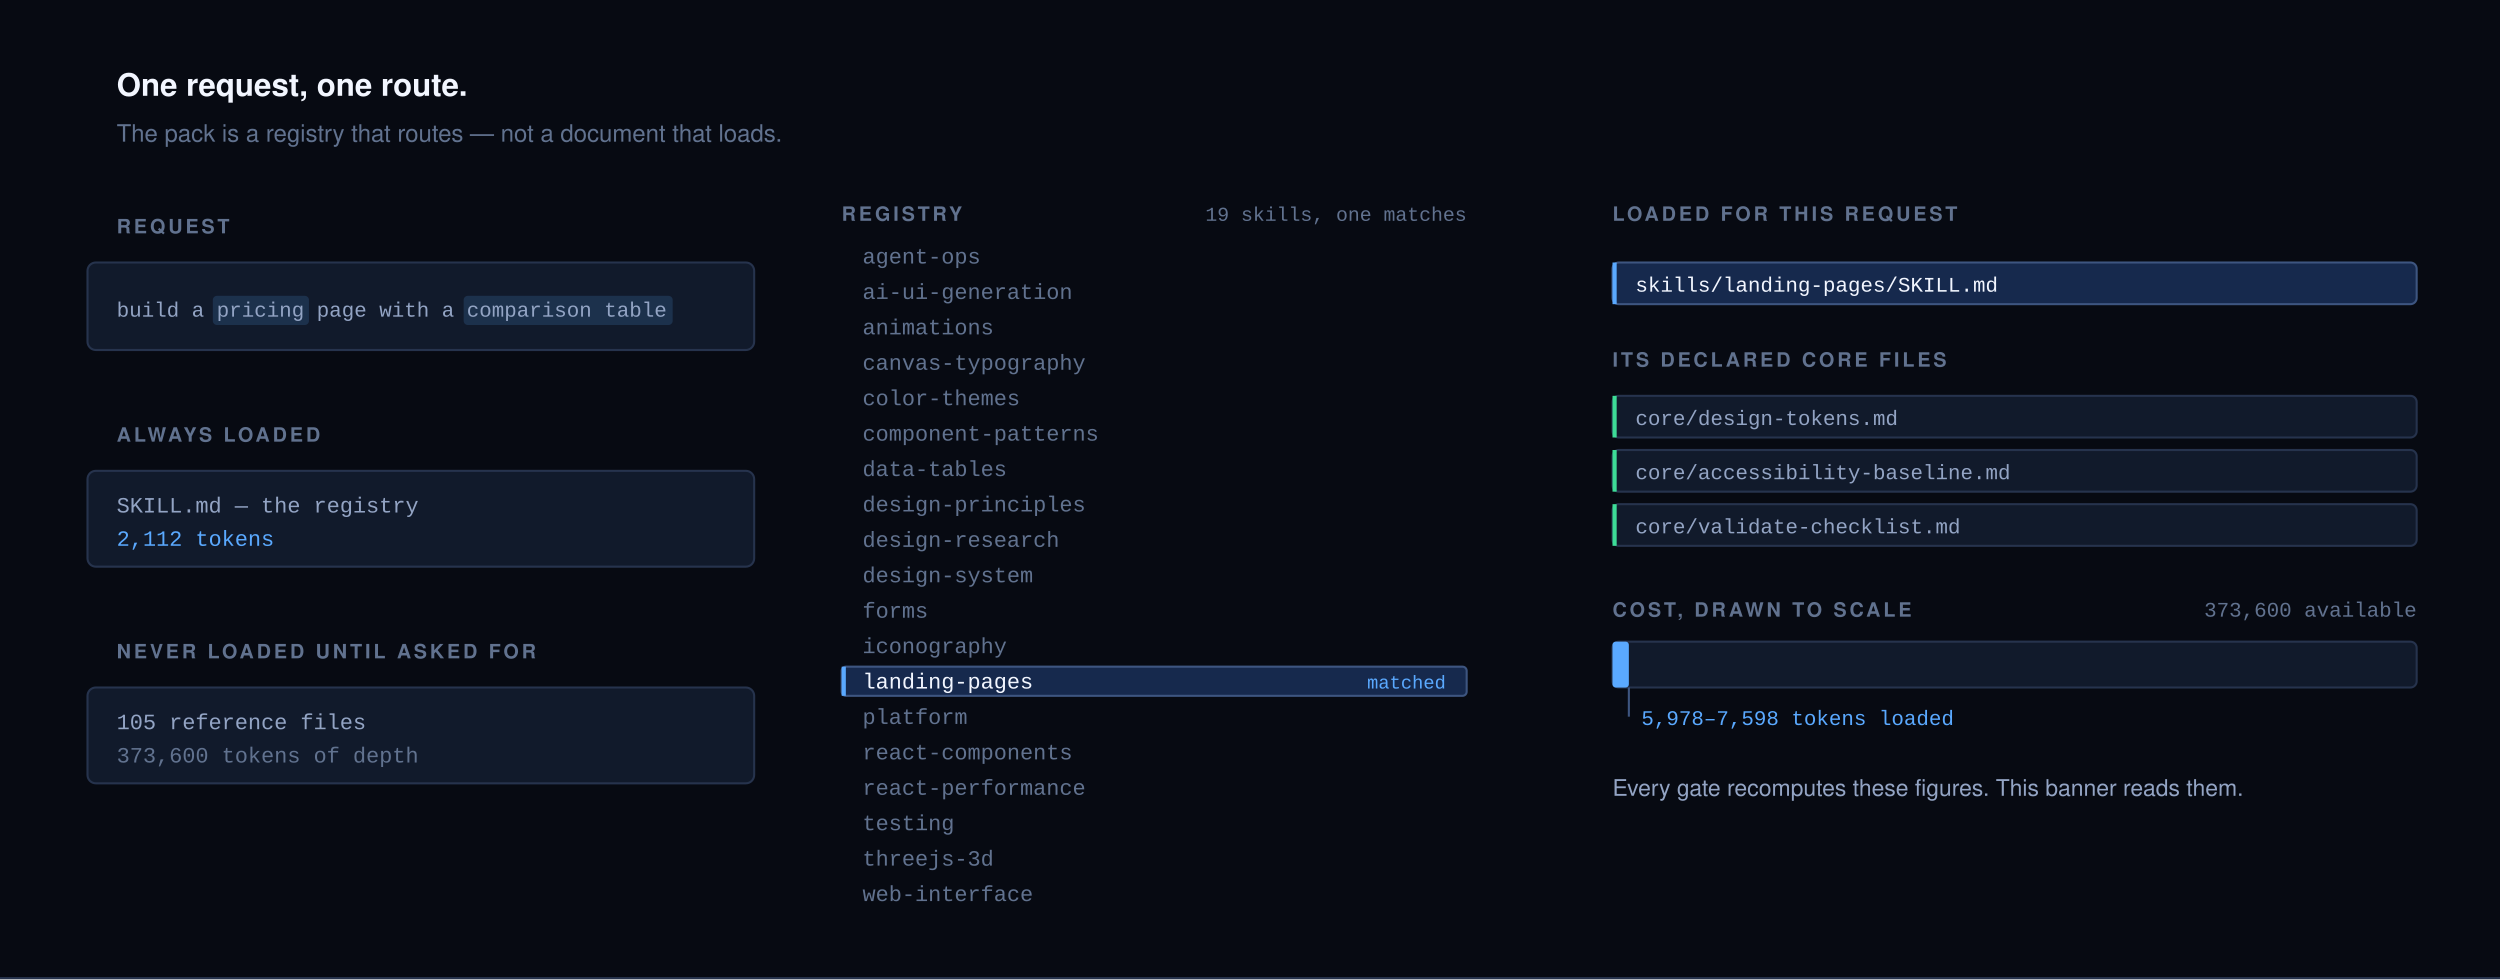
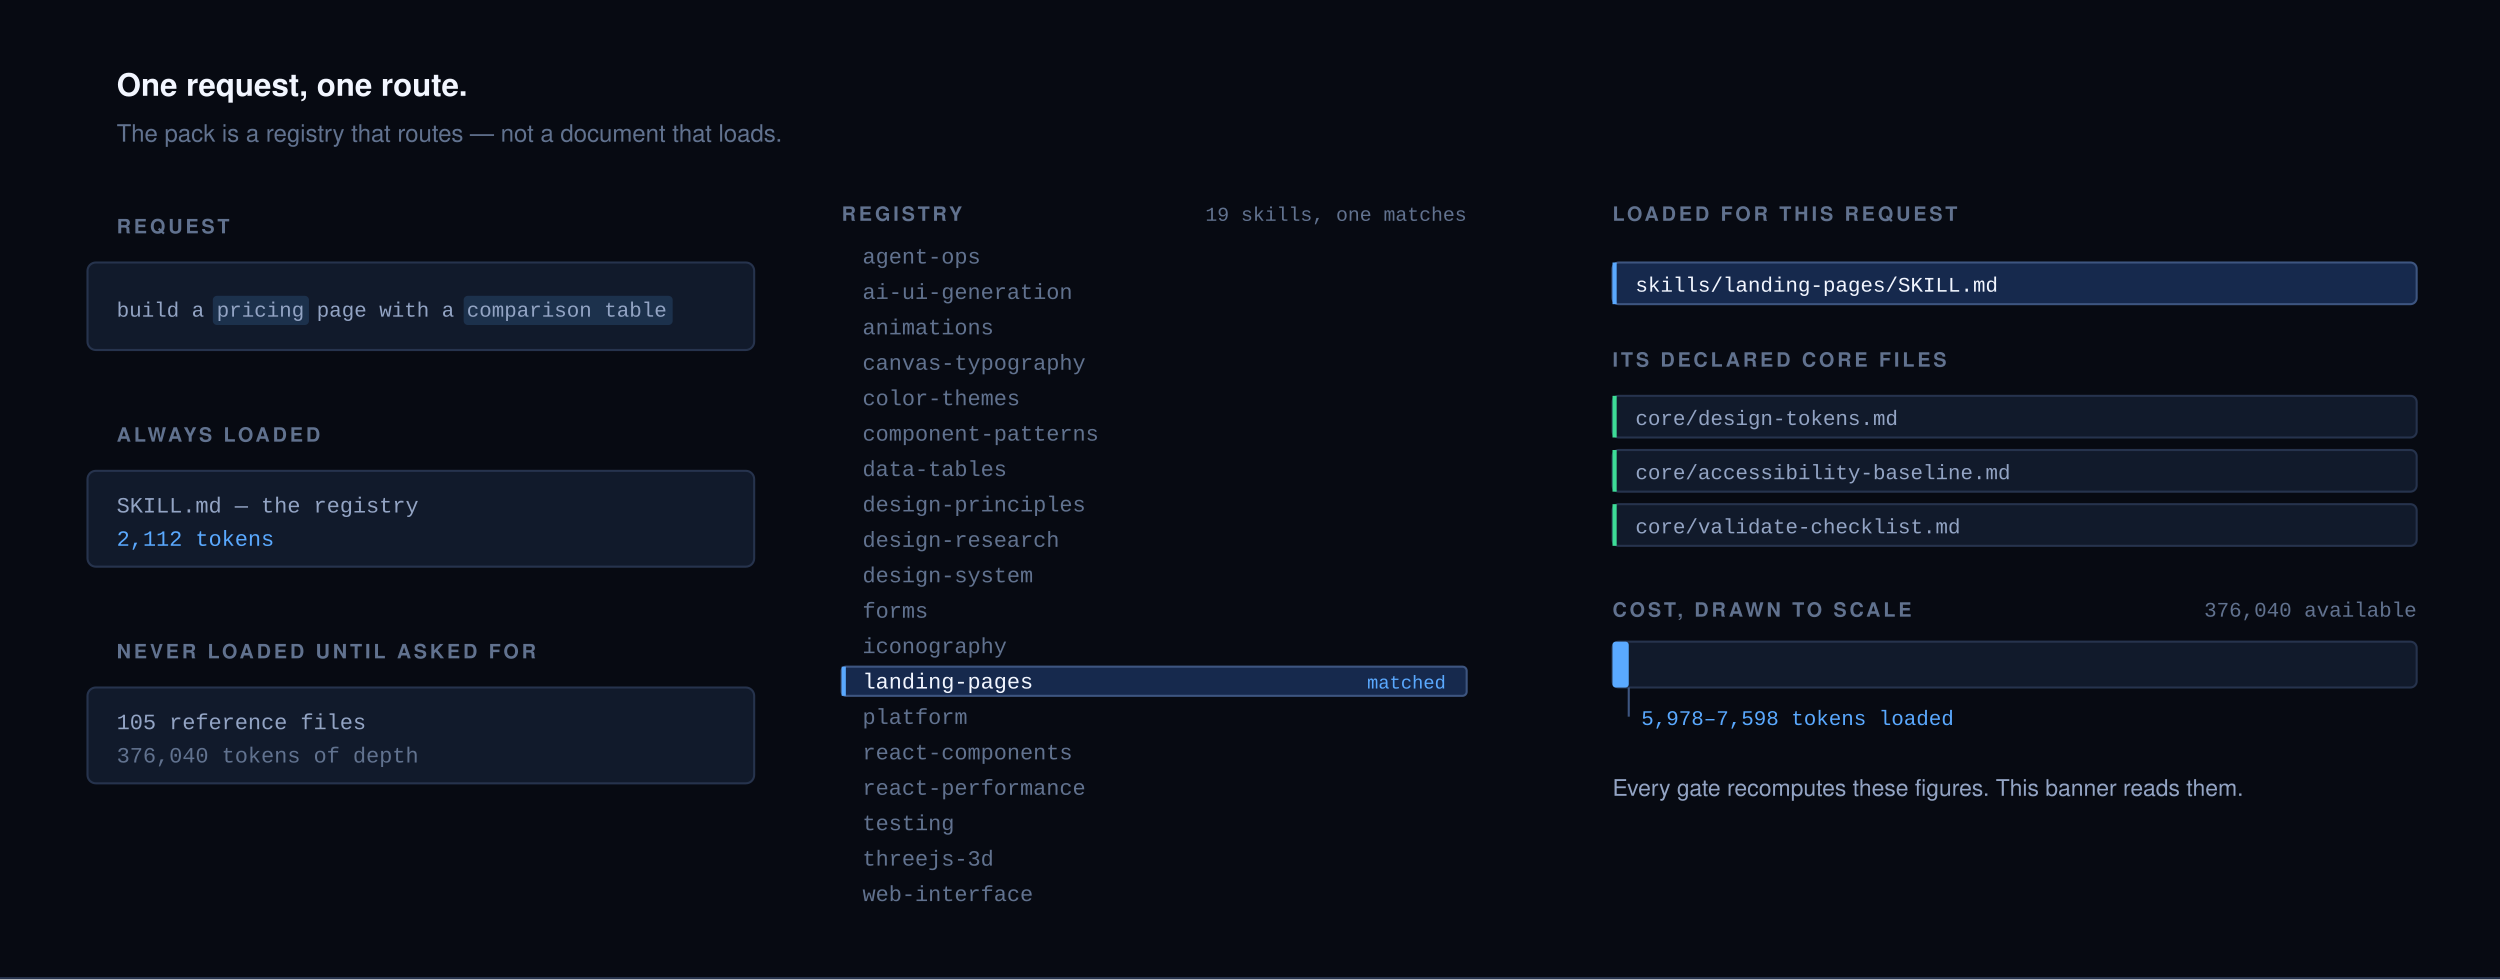
- <svg xmlns="http://www.w3.org/2000/svg" viewBox="0 0 1200 470" width="1200" height="470" role="img" aria-label="How the pack routes one request: a prompt asking for a pricing page with a comparison table is matched against a registry of 19 skills, exactly one of them — landing-pages — is selected, its three core dependency files attach, and a cost meter shows 5,978 to 7,598 tokens loaded against 373,600 tokens of available depth, drawn to scale.">
+ <svg xmlns="http://www.w3.org/2000/svg" viewBox="0 0 1200 470" width="1200" height="470" role="img" aria-label="How the pack routes one request: a prompt asking for a pricing page with a comparison table is matched against a registry of 19 skills, exactly one of them — landing-pages — is selected, its three core dependency files attach, and a cost meter shows 5,978 to 7,598 tokens loaded against 376,040 tokens of available depth, drawn to scale.">
  <style>
@keyframes rf0{0%,14.6%{opacity:0}16%{opacity:1}18.6%,100%{opacity:0}}
@keyframes rf1{0%,15.6%{opacity:0}17%{opacity:1}19.6%,100%{opacity:0}}
@keyframes rf2{0%,16.6%{opacity:0}18%{opacity:1}20.6%,100%{opacity:0}}
@keyframes rf3{0%,17.6%{opacity:0}19%{opacity:1}21.6%,100%{opacity:0}}
@keyframes rf4{0%,18.6%{opacity:0}20%{opacity:1}22.6%,100%{opacity:0}}
@keyframes rf5{0%,19.6%{opacity:0}21%{opacity:1}23.6%,100%{opacity:0}}
@keyframes rf6{0%,20.6%{opacity:0}22%{opacity:1}24.6%,100%{opacity:0}}
@keyframes rf7{0%,21.6%{opacity:0}23%{opacity:1}25.6%,100%{opacity:0}}
@keyframes rf8{0%,22.6%{opacity:0}24%{opacity:1}26.6%,100%{opacity:0}}
@keyframes rf9{0%,23.6%{opacity:0}25%{opacity:1}27.6%,100%{opacity:0}}
@keyframes rf10{0%,24.6%{opacity:0}26%{opacity:1}28.6%,100%{opacity:0}}
@keyframes rf11{0%,25.6%{opacity:0}27%{opacity:1}29.6%,100%{opacity:0}}
@keyframes rf12{0%,26.6%{opacity:0}28%{opacity:1}30.6%,100%{opacity:0}}
@keyframes rf13{0%,27.6%{opacity:0}29%{opacity:1}31.6%,100%{opacity:0}}
@keyframes rf14{0%,28.6%{opacity:0}30%{opacity:1}32.6%,100%{opacity:0}}
@keyframes rf15{0%,29.6%{opacity:0}31%{opacity:1}33.6%,100%{opacity:0}}
@keyframes rf16{0%,30.6%{opacity:0}32%{opacity:1}34.6%,100%{opacity:0}}
@keyframes rf17{0%,31.6%{opacity:0}33%{opacity:1}35.6%,100%{opacity:0}}
@keyframes rf18{0%,32.6%{opacity:0}34%{opacity:1}36.6%,100%{opacity:0}}
@keyframes kw{0%,6%{opacity:0}9%,100%{opacity:.16}}
@keyframes scan{0%,15%{opacity:0;transform:translateY(0)}16%{opacity:.9;transform:translateY(0)}34%{opacity:.9;transform:translateY(317px)}35.5%,100%{opacity:0;transform:translateY(317px)}}
@keyframes lock{0%,35%{opacity:0}38%,100%{opacity:1}}
@keyframes lockt{0%,35%{fill:#61728F}38%,100%{fill:#F2F6FF}}
@keyframes fill{0%,58%{transform:scaleX(0)}72%,100%{transform:scaleX(1)}}
@keyframes late{0%,68%{opacity:0}72%,100%{opacity:1}}
@keyframes dep0{0%,46%{opacity:0;transform:translateX(-6px)}50%,100%{opacity:1;transform:translateX(0)}}
@keyframes dep1{0%,49%{opacity:0;transform:translateX(-6px)}53%,100%{opacity:1;transform:translateX(0)}}
@keyframes dep2{0%,52%{opacity:0;transform:translateX(-6px)}56%,100%{opacity:1;transform:translateX(0)}}
.kw{animation:kw 9s linear infinite}
.scan{animation:scan 9s linear infinite}
.lock{animation:lock 9s linear infinite}
.lock-t{animation:lockt 9s linear infinite}
.fill{animation:fill 9s cubic-bezier(.2,.7,.3,1) infinite;transform-origin:774px 308px}
.late{animation:late 9s linear infinite}
.rf0{animation:rf0 9s linear infinite}
.rf1{animation:rf1 9s linear infinite}
.rf2{animation:rf2 9s linear infinite}
.rf3{animation:rf3 9s linear infinite}
.rf4{animation:rf4 9s linear infinite}
.rf5{animation:rf5 9s linear infinite}
.rf6{animation:rf6 9s linear infinite}
.rf7{animation:rf7 9s linear infinite}
.rf8{animation:rf8 9s linear infinite}
.rf9{animation:rf9 9s linear infinite}
.rf10{animation:rf10 9s linear infinite}
.rf11{animation:rf11 9s linear infinite}
.rf12{animation:rf12 9s linear infinite}
.rf13{animation:rf13 9s linear infinite}
.rf14{animation:rf14 9s linear infinite}
.rf15{animation:rf15 9s linear infinite}
.rf16{animation:rf16 9s linear infinite}
.rf17{animation:rf17 9s linear infinite}
.rf18{animation:rf18 9s linear infinite}
.dep0{animation:dep0 9s ease-out infinite}
.dep1{animation:dep1 9s ease-out infinite}
.dep2{animation:dep2 9s ease-out infinite}
@media (prefers-reduced-motion:reduce){
.kw,.scan,.lock,.lock-t,.fill,.late,.rf0,.rf1,.rf2,.rf3,.rf4,.rf5,.rf6,.rf7,.rf8,.rf9,.rf10,.rf11,.rf12,.rf13,.rf14,.rf15,.rf16,.rf17,.rf18,.dep0,.dep1,.dep2{animation:none}
.scan{opacity:0}
}
</style>
  <rect width="1200" height="470" fill="#070A12" />
  <text x="56" y="46" font-family="ui-sans-serif, system-ui, -apple-system, 'Segoe UI', Helvetica, Arial, sans-serif" font-size="15" font-weight="600" fill="#F2F6FF">One request, one route.</text>
  <text x="56" y="68" font-family="ui-sans-serif, system-ui, -apple-system, 'Segoe UI', Helvetica, Arial, sans-serif" font-size="11.5" fill="#61728F">The pack is a registry that routes — not a document that loads.</text>
  <text x="56" y="112" font-family="ui-sans-serif, system-ui, -apple-system, 'Segoe UI', Helvetica, Arial, sans-serif" font-size="9.5" font-weight="600" letter-spacing="1.4" fill="#61728F">REQUEST</text>
  <rect x="42" y="126" width="320" height="42" rx="4" fill="#111A2B" stroke="#26334D" />
  <rect class="kw" x="102.16" y="142" width="46.14" height="14" rx="2" fill="#5AA9FF" opacity="0.16" />
  <rect class="kw" x="222.56" y="142" width="100.32" height="14" rx="2" fill="#5AA9FF" opacity="0.16" />
  <text x="56" y="152" font-family="ui-monospace, SFMono-Regular, Menlo, Consolas, 'Liberation Mono', monospace" font-size="10" fill="#93A4C4">build a pricing page with a comparison table</text>
  <text x="56" y="212" font-family="ui-sans-serif, system-ui, -apple-system, 'Segoe UI', Helvetica, Arial, sans-serif" font-size="9.5" font-weight="600" letter-spacing="1.4" fill="#61728F">ALWAYS LOADED</text>
  <rect x="42" y="226" width="320" height="46" rx="4" fill="#111A2B" stroke="#26334D" />
  <text x="56" y="246" font-family="ui-monospace, SFMono-Regular, Menlo, Consolas, 'Liberation Mono', monospace" font-size="10.5" fill="#93A4C4">SKILL.md — the registry</text>
  <text x="56" y="262" font-family="ui-monospace, SFMono-Regular, Menlo, Consolas, 'Liberation Mono', monospace" font-size="10.5" fill="#5AA9FF">2,112 tokens</text>
  <text x="56" y="316" font-family="ui-sans-serif, system-ui, -apple-system, 'Segoe UI', Helvetica, Arial, sans-serif" font-size="9.5" font-weight="600" letter-spacing="1.4" fill="#61728F">NEVER LOADED UNTIL ASKED FOR</text>
  <rect x="42" y="330" width="320" height="46" rx="4" fill="#111A2B" stroke="#26334D" />
  <text x="56" y="350" font-family="ui-monospace, SFMono-Regular, Menlo, Consolas, 'Liberation Mono', monospace" font-size="10.5" fill="#93A4C4">105 reference files</text>
-   <text x="56" y="366" font-family="ui-monospace, SFMono-Regular, Menlo, Consolas, 'Liberation Mono', monospace" font-size="10.5" fill="#61728F">373,600 tokens of depth</text>
+   <text x="56" y="366" font-family="ui-monospace, SFMono-Regular, Menlo, Consolas, 'Liberation Mono', monospace" font-size="10.5" fill="#61728F">376,040 tokens of depth</text>
  <text x="404" y="106" font-family="ui-sans-serif, system-ui, -apple-system, 'Segoe UI', Helvetica, Arial, sans-serif" font-size="9.5" font-weight="600" letter-spacing="1.4" fill="#61728F">REGISTRY</text>
  <text x="704" y="106" text-anchor="end" font-family="ui-monospace, SFMono-Regular, Menlo, Consolas, 'Liberation Mono', monospace" font-size="9.5" fill="#61728F">19 skills, one matches</text>
  <g class="scan" opacity="0">
    <rect x="398" y="113" width="312" height="3" rx="1.5" fill="#5AA9FF" />
  </g>
  <rect class="rf0" x="404" y="116" width="300" height="14" rx="2" fill="#5AA9FF" opacity="0" />
  <text x="414" y="126.5" font-family="ui-monospace, SFMono-Regular, Menlo, Consolas, 'Liberation Mono', monospace" font-size="10.5" fill="#61728F">agent-ops</text>
  <rect class="rf1" x="404" y="133" width="300" height="14" rx="2" fill="#5AA9FF" opacity="0" />
  <text x="414" y="143.5" font-family="ui-monospace, SFMono-Regular, Menlo, Consolas, 'Liberation Mono', monospace" font-size="10.5" fill="#61728F">ai-ui-generation</text>
  <rect class="rf2" x="404" y="150" width="300" height="14" rx="2" fill="#5AA9FF" opacity="0" />
  <text x="414" y="160.5" font-family="ui-monospace, SFMono-Regular, Menlo, Consolas, 'Liberation Mono', monospace" font-size="10.5" fill="#61728F">animations</text>
  <rect class="rf3" x="404" y="167" width="300" height="14" rx="2" fill="#5AA9FF" opacity="0" />
  <text x="414" y="177.5" font-family="ui-monospace, SFMono-Regular, Menlo, Consolas, 'Liberation Mono', monospace" font-size="10.5" fill="#61728F">canvas-typography</text>
  <rect class="rf4" x="404" y="184" width="300" height="14" rx="2" fill="#5AA9FF" opacity="0" />
  <text x="414" y="194.5" font-family="ui-monospace, SFMono-Regular, Menlo, Consolas, 'Liberation Mono', monospace" font-size="10.5" fill="#61728F">color-themes</text>
  <rect class="rf5" x="404" y="201" width="300" height="14" rx="2" fill="#5AA9FF" opacity="0" />
  <text x="414" y="211.5" font-family="ui-monospace, SFMono-Regular, Menlo, Consolas, 'Liberation Mono', monospace" font-size="10.5" fill="#61728F">component-patterns</text>
  <rect class="rf6" x="404" y="218" width="300" height="14" rx="2" fill="#5AA9FF" opacity="0" />
  <text x="414" y="228.5" font-family="ui-monospace, SFMono-Regular, Menlo, Consolas, 'Liberation Mono', monospace" font-size="10.5" fill="#61728F">data-tables</text>
  <rect class="rf7" x="404" y="235" width="300" height="14" rx="2" fill="#5AA9FF" opacity="0" />
  <text x="414" y="245.5" font-family="ui-monospace, SFMono-Regular, Menlo, Consolas, 'Liberation Mono', monospace" font-size="10.5" fill="#61728F">design-principles</text>
  <rect class="rf8" x="404" y="252" width="300" height="14" rx="2" fill="#5AA9FF" opacity="0" />
  <text x="414" y="262.5" font-family="ui-monospace, SFMono-Regular, Menlo, Consolas, 'Liberation Mono', monospace" font-size="10.5" fill="#61728F">design-research</text>
  <rect class="rf9" x="404" y="269" width="300" height="14" rx="2" fill="#5AA9FF" opacity="0" />
  <text x="414" y="279.5" font-family="ui-monospace, SFMono-Regular, Menlo, Consolas, 'Liberation Mono', monospace" font-size="10.5" fill="#61728F">design-system</text>
  <rect class="rf10" x="404" y="286" width="300" height="14" rx="2" fill="#5AA9FF" opacity="0" />
  <text x="414" y="296.5" font-family="ui-monospace, SFMono-Regular, Menlo, Consolas, 'Liberation Mono', monospace" font-size="10.5" fill="#61728F">forms</text>
  <rect class="rf11" x="404" y="303" width="300" height="14" rx="2" fill="#5AA9FF" opacity="0" />
  <text x="414" y="313.5" font-family="ui-monospace, SFMono-Regular, Menlo, Consolas, 'Liberation Mono', monospace" font-size="10.5" fill="#61728F">iconography</text>
  <rect class="rf12" x="404" y="320" width="300" height="14" rx="2" fill="#5AA9FF" opacity="0" />
  <rect class="lock" x="404" y="320" width="300" height="14" rx="2" fill="#16294D" stroke="#3D5580" stroke-width="1" />
  <rect class="lock" x="404" y="320" width="2" height="14" fill="#5AA9FF" />
  <text x="414" y="330.5" font-family="ui-monospace, SFMono-Regular, Menlo, Consolas, 'Liberation Mono', monospace" font-size="10.5" fill="#F2F6FF" class="lock-t">landing-pages</text>
  <text class="lock" x="694" y="330.5" text-anchor="end" font-family="ui-monospace, SFMono-Regular, Menlo, Consolas, 'Liberation Mono', monospace" font-size="9" fill="#5AA9FF">matched</text>
  <rect class="rf13" x="404" y="337" width="300" height="14" rx="2" fill="#5AA9FF" opacity="0" />
  <text x="414" y="347.5" font-family="ui-monospace, SFMono-Regular, Menlo, Consolas, 'Liberation Mono', monospace" font-size="10.5" fill="#61728F">platform</text>
  <rect class="rf14" x="404" y="354" width="300" height="14" rx="2" fill="#5AA9FF" opacity="0" />
  <text x="414" y="364.5" font-family="ui-monospace, SFMono-Regular, Menlo, Consolas, 'Liberation Mono', monospace" font-size="10.5" fill="#61728F">react-components</text>
  <rect class="rf15" x="404" y="371" width="300" height="14" rx="2" fill="#5AA9FF" opacity="0" />
  <text x="414" y="381.5" font-family="ui-monospace, SFMono-Regular, Menlo, Consolas, 'Liberation Mono', monospace" font-size="10.5" fill="#61728F">react-performance</text>
  <rect class="rf16" x="404" y="388" width="300" height="14" rx="2" fill="#5AA9FF" opacity="0" />
  <text x="414" y="398.5" font-family="ui-monospace, SFMono-Regular, Menlo, Consolas, 'Liberation Mono', monospace" font-size="10.5" fill="#61728F">testing</text>
  <rect class="rf17" x="404" y="405" width="300" height="14" rx="2" fill="#5AA9FF" opacity="0" />
  <text x="414" y="415.5" font-family="ui-monospace, SFMono-Regular, Menlo, Consolas, 'Liberation Mono', monospace" font-size="10.5" fill="#61728F">threejs-3d</text>
  <rect class="rf18" x="404" y="422" width="300" height="14" rx="2" fill="#5AA9FF" opacity="0" />
  <text x="414" y="432.5" font-family="ui-monospace, SFMono-Regular, Menlo, Consolas, 'Liberation Mono', monospace" font-size="10.5" fill="#61728F">web-interface</text>
  <text x="774" y="106" font-family="ui-sans-serif, system-ui, -apple-system, 'Segoe UI', Helvetica, Arial, sans-serif" font-size="9.5" font-weight="600" letter-spacing="1.4" fill="#61728F">LOADED FOR THIS REQUEST</text>
  <rect class="lock" x="774" y="126" width="386" height="20" rx="3" fill="#16294D" stroke="#3D5580" />
  <rect class="lock" x="774" y="126" width="2" height="20" fill="#5AA9FF" />
  <text class="lock-t" x="785" y="140" font-family="ui-monospace, SFMono-Regular, Menlo, Consolas, 'Liberation Mono', monospace" font-size="10" fill="#F2F6FF">skills/landing-pages/SKILL.md</text>
  <text x="774" y="176" font-family="ui-sans-serif, system-ui, -apple-system, 'Segoe UI', Helvetica, Arial, sans-serif" font-size="9.5" font-weight="600" letter-spacing="1.4" fill="#61728F">ITS DECLARED CORE FILES</text>
  <g class="dep0">
    <rect x="774" y="190" width="386" height="20" rx="3" fill="#111A2B" stroke="#26334D" />
    <rect x="774" y="190" width="2" height="20" fill="#3DDC97" />
    <text x="785" y="204" font-family="ui-monospace, SFMono-Regular, Menlo, Consolas, 'Liberation Mono', monospace" font-size="10" fill="#93A4C4">core/design-tokens.md</text>
  </g>
  <g class="dep1">
    <rect x="774" y="216" width="386" height="20" rx="3" fill="#111A2B" stroke="#26334D" />
    <rect x="774" y="216" width="2" height="20" fill="#3DDC97" />
    <text x="785" y="230" font-family="ui-monospace, SFMono-Regular, Menlo, Consolas, 'Liberation Mono', monospace" font-size="10" fill="#93A4C4">core/accessibility-baseline.md</text>
  </g>
  <g class="dep2">
    <rect x="774" y="242" width="386" height="20" rx="3" fill="#111A2B" stroke="#26334D" />
    <rect x="774" y="242" width="2" height="20" fill="#3DDC97" />
    <text x="785" y="256" font-family="ui-monospace, SFMono-Regular, Menlo, Consolas, 'Liberation Mono', monospace" font-size="10" fill="#93A4C4">core/validate-checklist.md</text>
  </g>
  <text x="774" y="296" font-family="ui-sans-serif, system-ui, -apple-system, 'Segoe UI', Helvetica, Arial, sans-serif" font-size="9.5" font-weight="600" letter-spacing="1.4" fill="#61728F">COST, DRAWN TO SCALE</text>
  <rect x="774" y="308" width="386" height="22" rx="3" fill="#111A2B" stroke="#26334D" />
-   <rect class="fill" x="774" y="308" width="7.85" height="22" rx="1.5" fill="#5AA9FF" />
-   <line class="late" x1="781.85" y1="330" x2="781.85" y2="344" stroke="#3D5580" />
-   <text class="late" x="787.85" y="348" font-family="ui-monospace, SFMono-Regular, Menlo, Consolas, 'Liberation Mono', monospace" font-size="10" fill="#5AA9FF">5,978–7,598 tokens loaded</text>
-   <text x="1160" y="296" text-anchor="end" font-family="ui-monospace, SFMono-Regular, Menlo, Consolas, 'Liberation Mono', monospace" font-size="10" fill="#61728F">373,600 available</text>
+   <rect class="fill" x="774" y="308" width="7.8" height="22" rx="1.5" fill="#5AA9FF" />
+   <line class="late" x1="781.8" y1="330" x2="781.8" y2="344" stroke="#3D5580" />
+   <text class="late" x="787.8" y="348" font-family="ui-monospace, SFMono-Regular, Menlo, Consolas, 'Liberation Mono', monospace" font-size="10" fill="#5AA9FF">5,978–7,598 tokens loaded</text>
+   <text x="1160" y="296" text-anchor="end" font-family="ui-monospace, SFMono-Regular, Menlo, Consolas, 'Liberation Mono', monospace" font-size="10" fill="#61728F">376,040 available</text>
  <text class="late" x="774" y="382" font-family="ui-sans-serif, system-ui, -apple-system, 'Segoe UI', Helvetica, Arial, sans-serif" font-size="11" fill="#93A4C4">Every gate recomputes these figures. This banner reads them.</text>
  <rect x="0" y="469" width="1200" height="1" fill="#26334D" />
</svg>
